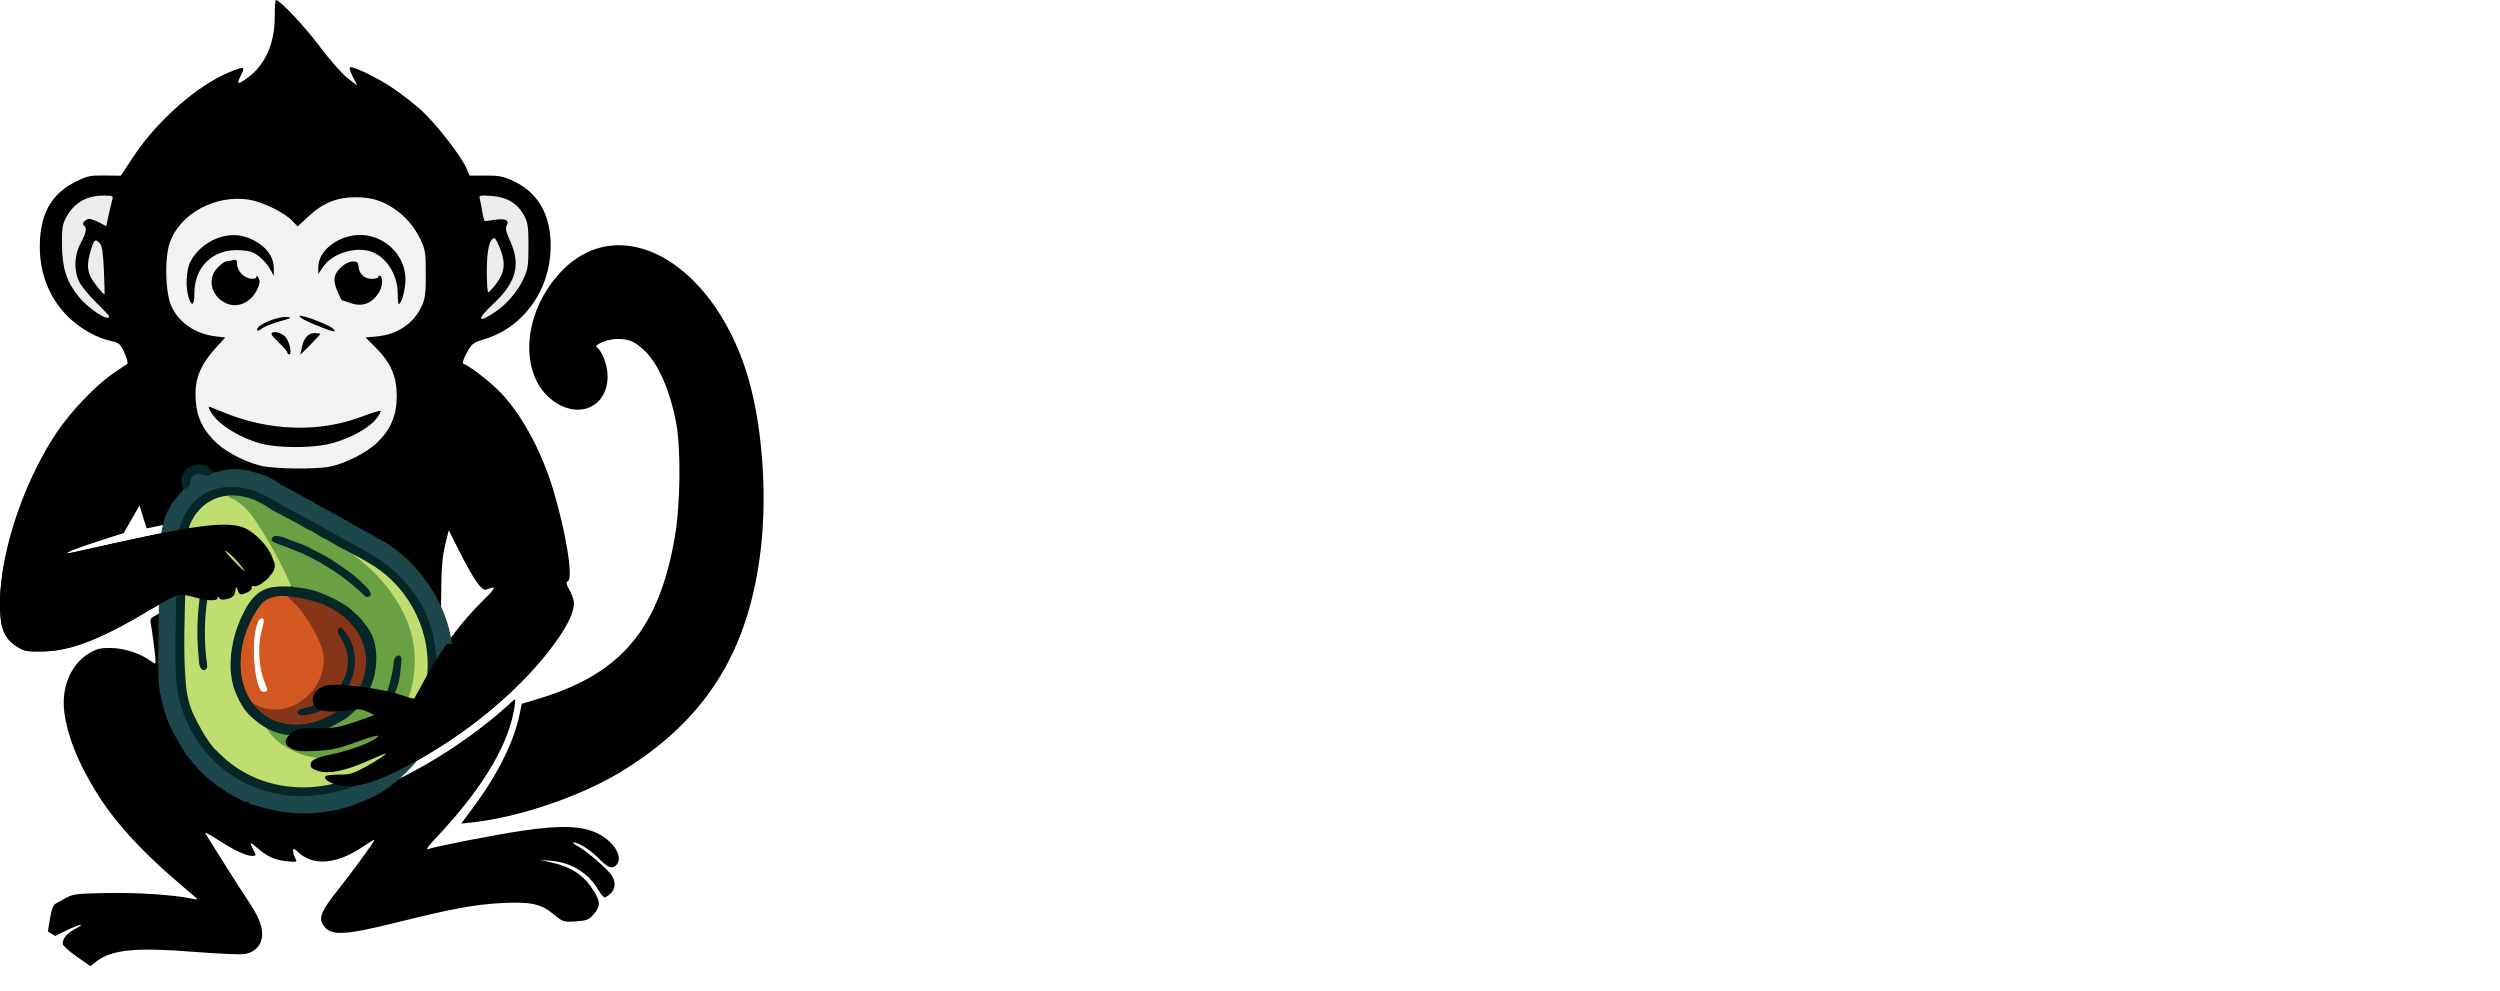
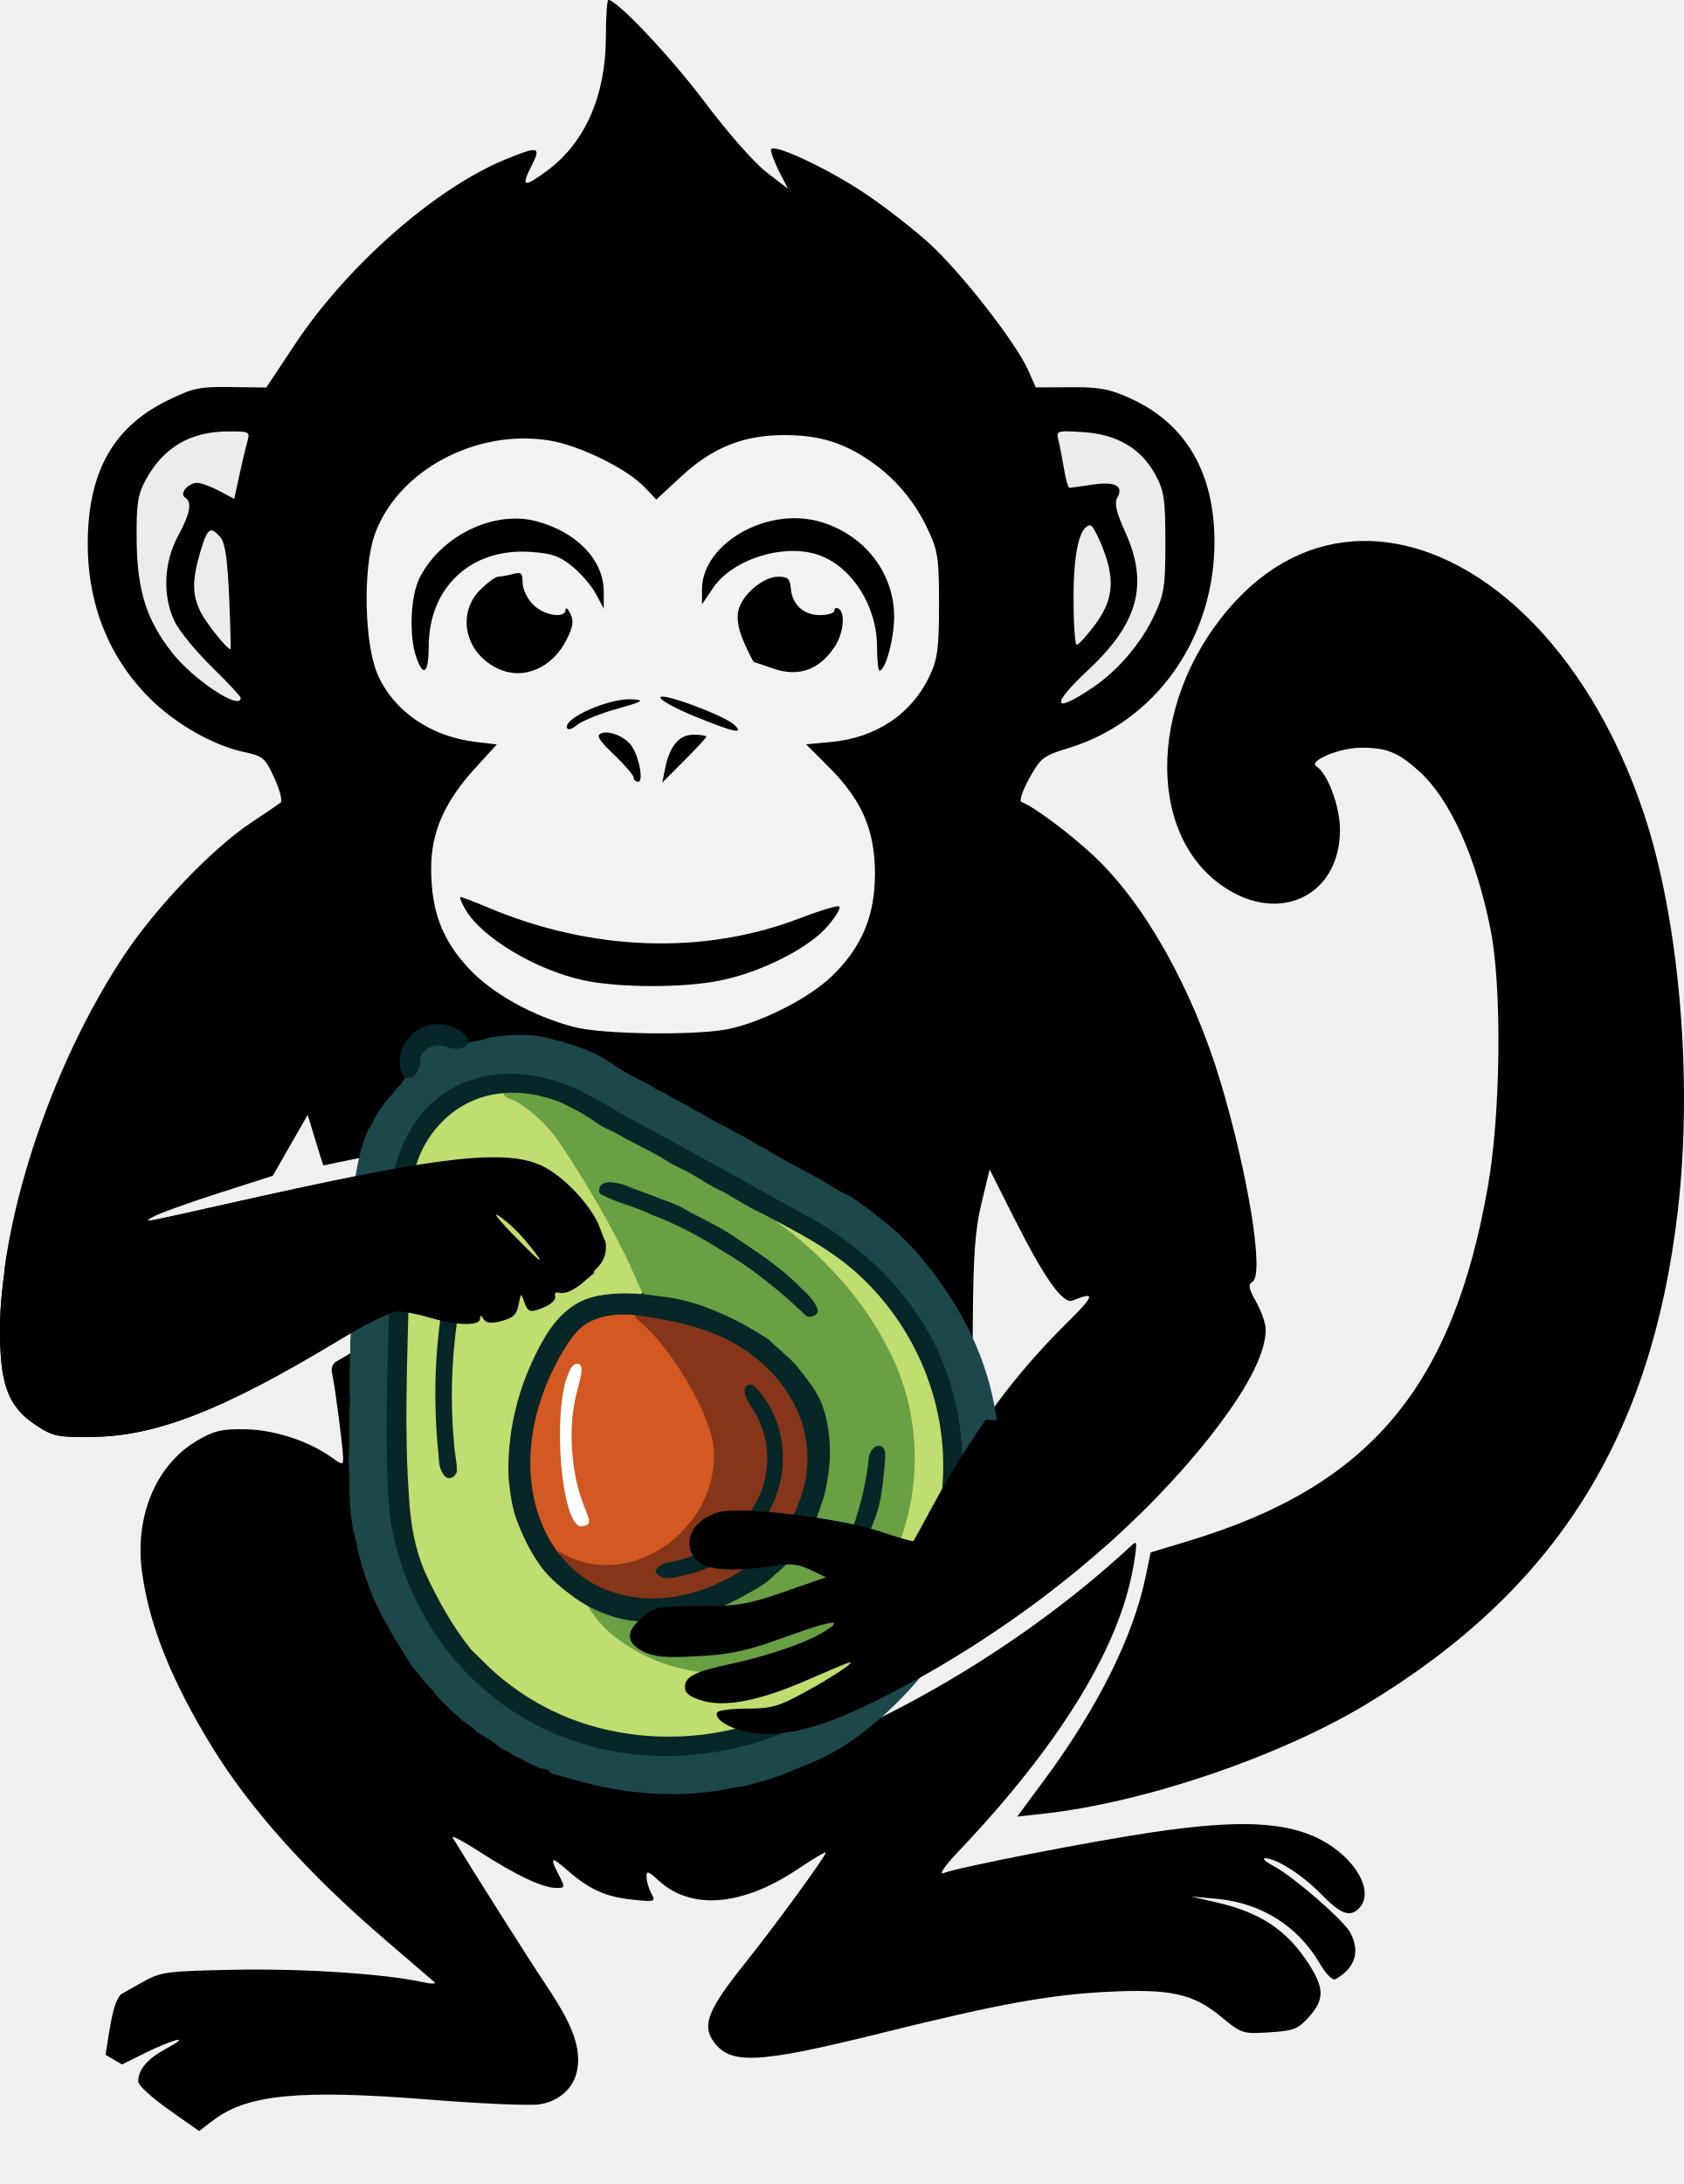
- <svg xmlns="http://www.w3.org/2000/svg" version="1.1" id="svg2" width="1290.949" height="511.297" viewBox="0 0 1290.949 511.297" xml:space="preserve">
+ <svg xmlns="http://www.w3.org/2000/svg" version="1.1" id="svg2" width="394.309" height="511.297" viewBox="0 0 394.309 511.297" xml:space="preserve">
  <defs id="defs6" />
  <g id="g8" transform="translate(1.641838e-7,-525.0907)">
-     <rect style="fill:#ffffff;fill-opacity:1;stroke:none;stroke-width:0.711;stroke-linecap:round;stroke-dasharray:none;stroke-opacity:1" id="rect58508" width="1553.499" height="633.051" x="-65.448" y="481.832" />
    <g id="g57307" transform="translate(-85.56232,288.4236)">
      <g id="g57287">
        <path style="fill:#f2f2f2;fill-opacity:1" d="m 269.43,338.518 c 7.975,0.036 13.615,1.756 19.856,6.049 5.907,4.064 10.44,9.436 13.543,16.053 2.349,5.008 2.602,6.709 2.602,17.545 0,10.062 -0.339,12.729 -2.09,16.512 -4.218,9.112 -12.583,14.741 -23.361,15.719 l -5.676,0.514 5.359,5.359 c 7.711,7.711 10.766,14.773 10.766,24.896 0,9.904 -3.051,17.197 -10.035,23.984 -5.263,5.115 -16.322,10.776 -24.264,12.42 -7.548,1.562 -29.533,1.27 -36.199,-0.48 -9.748,-2.56 -19.374,-7.959 -24.824,-13.922 -6.092,-6.666 -8.555,-13.266 -8.594,-23.037 -0.034,-8.639 3.096,-15.763 10.467,-23.828 l 4.902,-5.363 -4.975,-0.59 c -10.574,-1.252 -19.262,-7.267 -22.98,-15.91 -3.057,-7.106 -3.42,-24.622 -0.676,-32.492 5.222,-14.974 23.621,-24.951 40.889,-22.17 7.07,1.139 18.129,6.546 22.307,10.906 l 2.791,2.914 5.812,-5.381 c 7.395,-6.847 14.67,-9.74 24.381,-9.697 z" id="path51374" />
        <g id="g55762">
          <path style="fill:#ececec;fill-opacity:1" d="m 135.078,360.844 c 0.549,0.009 1.192,0.566 2.068,1.57 1.117,1.279 1.671,5.045 2.061,14 0.294,6.737 0.435,12.25 0.314,12.25 -0.788,0 -5.644,-6.054 -6.979,-8.699 -2.018,-4.002 -2.038,-7.513 -0.076,-14.119 1.042,-3.508 1.697,-5.017 2.611,-5.002 z" id="path51382" />
          <path style="fill:#ececec;fill-opacity:1" d="m 340.883,359.664 c 0.496,0 1.876,2.587 3.064,5.75 2.763,7.352 2.2,11.942 -2.178,17.754 -1.837,2.439 -3.677,4.448 -4.09,4.465 -0.412,0.017 -0.75,-4.94 -0.75,-11.018 0,-10.758 1.444,-16.951 3.953,-16.951 z" id="path51380" />
          <path style="fill:#ececec;fill-opacity:1" d="m 139.006,337.664 c 5.127,0 5.138,0.007 4.375,2.75 -0.421,1.512 -1.263,5.068 -1.869,7.9 l -1.102,5.15 -3.49,-1.857 c -1.92,-1.022 -4.224,-1.877 -5.119,-1.9 -2.14,-0.055 -4.353,2.542 -2.92,3.428 1.707,1.055 1.216,3.733 -1.652,9.037 -3.349,6.193 -3.654,14.021 -0.779,19.992 1.059,2.2 4.976,6.986 8.703,10.635 3.727,3.648 6.777,6.911 6.777,7.25 0,3.084 -10.957,-4.122 -16.035,-10.547 -6.027,-7.624 -8.226,-14.569 -8.342,-26.338 -0.083,-8.425 0.238,-10.63 2.041,-14 4.129,-7.718 10.513,-11.5 19.412,-11.5 z" id="path51372" />
          <path style="fill:#ececec;fill-opacity:1" d="m 335.592,337.643 c 0.891,0.018 2.086,0.09 3.672,0.191 7.928,0.505 13.581,3.88 16.895,10.082 1.982,3.71 2.272,5.707 2.272,15.748 0,10.335 -0.268,12.07 -2.637,17.121 -3.029,6.461 -8.461,12.837 -14.307,16.795 -9.514,6.442 -10.093,4.278 -1.096,-4.104 11.686,-10.886 14.159,-20.072 8.666,-32.188 -2.12,-4.676 -2.615,-6.79 -1.895,-8.076 1.578,-2.82 -0.477,-3.889 -5.908,-3.074 -2.654,0.398 -5.049,0.723 -5.324,0.713 -0.275,-0.006 -0.825,-1.964 -1.223,-4.35 -0.398,-2.386 -0.984,-5.404 -1.301,-6.707 -0.426,-1.752 -0.487,-2.206 2.186,-2.152 z" id="path51370" />
        </g>
      </g>
      <g id="g31103" transform="translate(-76.51029,-415.5676)">
        <path id="path1754" style="fill:#000000;fill-opacity:1" d="m 304.525,652.236 c -0.319,0 -0.578,3.938 -0.588,8.75 -0.015,13.617 -4.902,24.703 -13.76,31.217 -5.458,4.014 -6.176,3.828 -3.73,-0.967 2.419,-4.742 1.819,-4.906 -6.053,-1.668 -16.423,6.757 -37.026,24.859 -49.256,43.279 l -6.713,10.111 -8.26,-0.111 c -7.429,-0.1 -8.929,0.219 -14.904,3.16 -11.888,5.852 -17.747,15.362 -18.551,30.109 -0.85,15.606 4.114,29.282 14.344,39.512 6.02,6.021 14.855,11.086 22.012,12.621 4.612,0.989 5.069,1.373 7.248,6.123 1.279,2.788 1.944,5.377 1.479,5.752 -0.466,0.374 -3.543,2.465 -6.838,4.646 -9.051,5.991 -22.268,19.763 -29.748,31 -14.144,21.245 -24.829,49.751 -28.08,73.514 0.051,-0.016 0.092,-0.028 0.139,-0.043 -0.667,4.695 -1.16,9.277 -1.189,13.494 -2e-5,0.004 3e-5,0.008 0,0.012 0,10e-4 1e-5,0.003 0,0.004 -2e-5,0.003 2e-5,0.005 0,0.008 -0.023,3.376 0.079,6.229 0.346,8.686 6.5e-4,0.006 0.001,0.013 0.002,0.019 0.807,7.396 3.124,11.15 8.115,14.449 1.071,0.708 1.928,1.225 2.773,1.621 0.644,0.302 1.293,0.528 2.016,0.691 1.825,0.411 4.182,0.451 8.549,0.396 14.829,-0.185 30.515,-6.33 57.137,-22.385 6.707,-4.045 12.734,-7 14.271,-6.99 0.704,0.003 1.861,0.178 3.164,0.439 0.655,0.127 1.31,0.312 2.008,0.48 0.565,0.138 1.115,0.243 1.664,0.398 -0.002,0.005 -0.004,0.009 -0.006,0.014 0.244,0.069 0.505,0.112 0.74,0.184 6.044,1.833 11.584,1.947 11.605,0.238 0.012,-0.948 0.218,-0.931 0.852,0.068 0.615,0.97 1.732,1.084 4.234,0.436 2.677,-0.694 3.518,-1.504 3.955,-3.816 0.527,-2.791 0.592,-2.826 1.316,-0.688 0.872,2.572 1.525,2.71 5.119,1.072 1.422,-0.648 2.378,-1.722 2.123,-2.387 -0.288,-0.748 0.203,-1.034 1.297,-0.748 0.981,0.257 3.133,-0.694 4.859,-2.146 l 2.906,-2.447 0.154,-0.703 c 0,0 3.492,-2.529 2.521,-6.938 -0.219,-0.142 -0.562,-1.071 -1.223,-2.922 -1.855,-5.194 -8.681,-12.418 -13.949,-14.764 -2.122,-0.945 -4.81,-1.479 -8.143,-1.691 -0.883,-0.057 -1.778,-0.107 -2.773,-0.109 -0.233,-3.9e-4 -0.475,0.003 -0.715,0.006 -1.014,0.01 -2.127,0.064 -3.266,0.129 -1.97,0.117 -4.035,0.272 -6.453,0.566 -0.045,0.006 -0.08,0.008 -0.125,0.014 -8.778,1.077 -20.681,3.34 -36.611,6.799 -3.096,0.671 -5.656,1.182 -9.094,1.953 -28.363,6.364 -25.834,5.888 -23.5,4.42 1.1,-0.692 7.85,-3.138 15,-5.434 l 13,-4.174 4.088,-7.139 4.09,-7.139 1.818,6.008 c 0.976,3.224 1.778,5.73 1.865,5.857 2.462,-0.517 4.92,-1.051 7.389,-1.539 10.215,-1.952 20.481,-3.957 30.9,-4.348 3.06,-0.067 6.139,0.039 9.15,0.623 4.35,0.729 8.285,3.004 11.553,5.902 3.732,3.342 7.167,7.208 9.189,11.842 0.548,1 0.615,2.229 1.354,3.119 1.403,3.7 0.378,8.177 -2.404,10.979 0.051,0.683 -0.601,1.076 -1.008,1.543 -2.659,2.197 -5.241,4.852 -8.746,5.588 -0.682,1.01 -1.621,1.834 -2.674,2.441 -2.212,1.115 -4.68,2.343 -7.227,1.742 -0.917,0.824 -2.03,1.532 -3.227,1.941 -2.239,0.713 -4.682,1.388 -7.012,0.693 -1.791,0.683 -3.752,0.679 -5.635,0.506 -4.398,-0.227 -8.507,-1.989 -12.824,-2.656 -0.748,0.023 -1.483,0.106 -2.211,0.25 -0.657,0.264 -1.302,0.565 -1.947,0.838 -2.19,1.021 -4.135,2.143 -6.246,3.318 -1.881,1.111 -3.785,2.187 -5.67,3.295 -0.866,0.922 -0.881,1.682 -0.619,2.904 0.704,3.288 2.479,17.003 2.521,19.486 0.029,1.709 -0.138,1.699 -2.801,-0.197 -5.343,-3.805 -13.391,-6.404 -20.168,-6.514 -5.419,-0.088 -7.286,0.354 -11.219,2.666 -9.666,5.682 -14.717,17.832 -12.873,30.967 1.741,12.403 6.866,25.183 16.26,40.545 8.985,14.693 22.774,30.055 40.832,45.496 5.775,4.938 10.89,9.334 11.369,9.77 0.479,0.435 -0.871,0.411 -3,-0.055 -8.803,-1.924 -28.198,-3.179 -44.012,-2.848 -16.106,0.337 -17.069,0.471 -21.604,3.029 l -4.746,2.678 c -1.879,1.82 -2.542,7.131 -3.658,14.191 l 3.85,2.269 5.15,-2.557 c 6.894,-3.422 11.401,-4.49 5.434,-1.287 -4.657,2.499 -6.783,4.976 -6.783,7.894 0,0.824 3.207,3.758 7.127,6.519 l 7.127,5.021 3.328,-2.537 c 7.948,-6.062 20.28,-7.24 50.557,-4.826 12.299,0.98 23.997,1.474 25.998,1.096 5.509,-1.041 8.863,-4.945 8.863,-10.316 0,-4.779 -2.108,-9.606 -8,-18.324 -2.926,-4.329 -17.352,-27.121 -21.381,-33.779 -0.426,-0.704 2.411,0.782 6.305,3.301 8.4,5.434 14.719,8.427 17.852,8.457 2.199,0.021 2.224,-0.077 0.75,-2.928 -2.261,-4.372 -1.899,-4.585 1.988,-1.172 5.074,4.455 8.976,6.213 15.215,6.857 5.341,0.551 5.47,0.507 4.387,-1.518 -0.614,-1.147 -1.115,-2.876 -1.115,-3.84 0,-1.477 0.433,-1.351 2.75,0.799 7.649,7.096 19.663,6.136 32.713,-2.615 3.595,-2.411 6.537,-4.157 6.537,-3.879 0,0.855 -12.039,17.339 -19.213,26.309 -8.121,10.154 -9.706,13.959 -7.326,17.592 3.877,5.918 10.206,5.658 39.539,-1.617 27.545,-6.832 39.31,-8.974 53.084,-9.664 14.631,-0.733 19.927,0.438 26.49,5.861 4.772,3.943 5.042,4.03 11.289,3.633 5.696,-0.363 6.715,-0.76 9.268,-3.617 3.601,-4.031 3.61,-6.618 0.037,-12.252 -5.019,-7.915 -11.306,-12.152 -21.537,-14.518 l -6.131,-1.418 5.92,0.533 c 10.445,0.941 19.058,6.317 24.213,15.113 1.523,2.598 3.023,4.099 3.711,3.711 4.658,-2.631 5.858,-6.559 3.369,-11.035 -1.595,-2.869 -13.254,-12.977 -17.713,-15.357 -1.925,-1.028 -2.92,-1.888 -2.211,-1.912 2.557,-0.088 8.798,3.881 13.168,8.373 4.554,4.681 6.716,5.509 8.842,3.383 3.83,-3.83 -0.744,-11.929 -9.174,-16.24 -7.982,-4.082 -18.962,-4.558 -38.693,-1.674 -14.332,2.095 -45.6,8.193 -49.432,9.641 -1.125,0.425 0.447,-1.821 3.596,-5.135 22.798,-23.994 36.654,-46.087 40.514,-64.596 0.808,-3.878 1.237,-7.281 0.953,-7.564 -0.054,-0.054 -0.272,0.043 -0.492,0.143 -4.446,4.133 -9.056,8.09 -13.803,11.869 -13.46,10.67 -27.988,20 -43.293,27.797 -7.072,3.538 -14.386,6.873 -22.215,8.297 -5.763,1.023 -11.98,0.891 -17.318,-1.736 -2.256,-1.072 -4.501,-2.862 -4.943,-5.463 -2.015,-0.545 -4.087,-1.285 -5.635,-2.736 -1.985,-1.889 -2.411,-5.063 -1.166,-7.471 -2.58,-0.015 -5.212,-0.331 -7.586,-1.397 -2.686,-1.178 -5.332,-3.278 -5.877,-6.318 -0.557,-2.963 1.128,-5.818 3.254,-7.75 1.952,-1.95 4.36,-3.556 7.121,-4.027 6.585,-0.935 13.307,0.152 19.869,-1.049 -2.993,0.148 -6.036,0.055 -8.945,-0.725 -4.267,-0.908 -7.498,-5.046 -7.48,-9.385 -0.002,-4.107 2.759,-7.792 6.287,-9.686 3.396,-1.985 7.454,-2.063 11.273,-1.898 8.233,0.34 16.431,1.419 24.504,3.059 4.228,0.75 8.289,2.168 12.377,3.443 0.382,-0.691 0.759,-1.385 1.137,-2.078 3.699,-6.955 7.762,-13.71 12.113,-20.277 l 2.514,-4.176 0.15,-20.084 c 0.118,-15.91 0.543,-21.715 2.047,-27.936 l 1.897,-7.852 5.574,11.066 c 7.275,14.446 11.593,20.551 13.867,19.613 5.383,-2.22 5.175,-1.201 -0.998,4.889 -7.552,7.449 -13.795,14.821 -19.652,23.273 0.01,0.046 0.018,0.091 0.025,0.137 -4.116,5.933 -8.076,12.283 -12.107,19.74 -2.379,4.4 -4.431,8.13 -4.562,8.287 -0.01,0.01 -0.307,-0.096 -0.324,-0.094 -0.472,-0.032 -2.652,-0.685 -5.178,-1.488 -0.98,-0.306 -0.997,-0.233 -2.135,-0.615 -9.677,-3.248 -32.604,-6.005 -37.955,-4.564 -6.463,1.74 -8.975,7.793 -4.803,11.57 2.274,2.059 9.078,2.413 18.004,0.938 3.514,-0.581 5.478,-0.348 8.273,0.979 l 3.664,1.738 -9.689,3.375 c -8.568,2.984 -10.879,3.375 -19.947,3.375 -9.575,0 -10.46,0.173 -13.332,2.59 -3.972,3.342 -3.936,5.916 0.113,8.01 2.556,1.322 5.092,1.549 12.75,1.141 7.887,-0.42 11.529,-1.225 20.811,-4.596 11.032,-4.006 14.195,-4.315 8.26,-0.809 -4.08,2.41 -13.124,5.47 -21.326,7.215 -8.375,1.782 -10.684,2.959 -10.684,5.445 0,1.385 1.143,2.266 4.082,3.147 5.334,1.598 13.488,0 24.418,-4.774 4.4,-1.923 8.675,-3.729 9.5,-4.014 2.913,-1.006 -2.564,2.77 -9.703,6.689 -6.302,3.46 -8.015,3.955 -13.691,3.955 -3.568,0 -6.736,0.399 -7.037,0.887 -0.724,1.171 1.62,3.048 5.117,4.098 7.638,2.293 17.141,0.321 30.494,-6.119 0,-0.01 0,-0.012 0,-0.018 0.598,-0.288 1.091,-0.453 1.705,-0.76 13.488,-6.742 26.588,-14.893 38.623,-23.939 0.01,-0.01 0.016,-0.01 0.023,-0.016 0.271,-0.203 0.523,-0.421 0.793,-0.625 2.685,-2.036 5.331,-4.106 7.9,-6.225 1.203,-0.993 2.337,-2.022 3.512,-3.031 1.592,-1.367 3.209,-2.719 4.746,-4.113 1.624,-1.474 3.158,-2.985 4.717,-4.486 1.011,-0.973 2.067,-1.929 3.049,-2.912 1.629,-1.633 3.153,-3.296 4.697,-4.953 0.931,-0.999 1.92,-1.982 2.818,-2.988 13.188,-14.78 20.232,-26.46 20.232,-33.553 0,-1.368 -0.998,-4.263 -2.217,-6.432 -1.81,-3.22 -1.966,-4.098 -0.848,-4.789 2.758,-1.705 -1.058,-25.304 -7.607,-47.041 -6.495,-21.557 -17.717,-41.52 -29.576,-52.613 -5.7,-5.332 -14.308,-11.738 -16.963,-12.623 -0.567,-0.189 0.256,-2.655 1.842,-5.52 2.692,-4.862 3.266,-5.301 9.369,-7.17 20.272,-6.209 34,-25.67 34,-48.197 0,-16.163 -6.673,-27.63 -19.5,-33.514 -5.033,-2.308 -7.317,-2.744 -14.166,-2.705 l -8.166,0.045 -1.83,-4.102 c -2.867,-6.425 -15.689,-22.851 -23.105,-29.6 -3.704,-3.37 -10.448,-8.615 -14.988,-11.658 -8.665,-5.808 -21.527,-11.853 -22.053,-10.365 -0.17,0.48 0.649,2.751 1.82,5.047 l 2.131,4.176 -5.02,-3.85 c -2.828,-2.169 -9.128,-9.325 -14.432,-16.391 -7.947,-10.586 -20.569,-23.961 -22.613,-23.961 z m 107.584,100.979 c 0.891,0.018 2.086,0.09 3.672,0.191 7.928,0.505 13.581,3.88 16.895,10.082 1.982,3.71 2.272,5.707 2.272,15.748 0,10.335 -0.268,12.07 -2.637,17.121 -3.029,6.461 -8.461,12.837 -14.307,16.795 -9.514,6.442 -10.093,4.278 -1.096,-4.104 11.686,-10.886 14.159,-20.072 8.666,-32.188 -2.12,-4.676 -2.615,-6.79 -1.895,-8.076 1.578,-2.82 -0.477,-3.889 -5.908,-3.074 -2.654,0.398 -5.049,0.723 -5.324,0.713 -0.275,-0.006 -0.825,-1.964 -1.223,-4.35 -0.398,-2.386 -0.984,-5.404 -1.301,-6.707 -0.426,-1.752 -0.487,-2.206 2.186,-2.152 z m -196.586,0.021 c 5.127,0 5.138,0.007 4.375,2.75 -0.421,1.512 -1.263,5.068 -1.869,7.9 l -1.102,5.15 -3.49,-1.857 c -1.92,-1.022 -4.224,-1.877 -5.119,-1.9 -2.14,-0.055 -4.353,2.542 -2.92,3.428 1.707,1.055 1.216,3.733 -1.652,9.037 -3.349,6.193 -3.654,14.021 -0.779,19.992 1.059,2.2 4.976,6.986 8.703,10.635 3.727,3.648 6.777,6.911 6.777,7.25 0,3.084 -10.957,-4.122 -16.035,-10.547 -6.027,-7.624 -8.226,-14.569 -8.342,-26.338 -0.083,-8.425 0.238,-10.63 2.041,-14 4.129,-7.718 10.513,-11.5 19.412,-11.5 z m 130.424,0.854 c 7.975,0.036 13.615,1.756 19.856,6.049 5.907,4.064 10.44,9.436 13.543,16.053 2.349,5.008 2.602,6.709 2.602,17.545 0,10.062 -0.339,12.729 -2.09,16.512 -4.218,9.112 -12.583,14.741 -23.361,15.719 l -5.676,0.514 5.359,5.359 c 7.711,7.711 10.766,14.773 10.766,24.896 0,9.904 -3.051,17.197 -10.035,23.984 -5.263,5.115 -16.322,10.776 -24.264,12.42 -7.548,1.562 -29.533,1.27 -36.199,-0.48 -9.748,-2.56 -19.374,-7.959 -24.824,-13.922 -6.092,-6.666 -8.555,-13.266 -8.594,-23.037 -0.034,-8.639 3.096,-15.763 10.467,-23.828 l 4.902,-5.363 -4.975,-0.59 c -10.574,-1.252 -19.262,-7.267 -22.98,-15.91 -3.057,-7.106 -3.42,-24.622 -0.676,-32.492 5.222,-14.974 23.621,-24.951 40.889,-22.17 7.07,1.139 18.129,6.546 22.307,10.906 l 2.791,2.914 5.812,-5.381 c 7.395,-6.847 14.67,-9.74 24.381,-9.697 z m 2.904,19.475 c -11.089,-0.361 -22.395,7.452 -22.404,16.654 v 3.482 l 2.598,-3.824 c 4.693,-6.907 17.004,-10.625 25.086,-7.578 7.571,2.854 13.258,11.918 13.293,21.188 v 0 c 0.012,3.162 0.271,5.75 0.574,5.75 1.415,0 3.449,-7.517 3.439,-12.717 -0.017,-10.415 -7.31,-19.505 -17.877,-22.281 -1.542,-0.405 -3.121,-0.622 -4.705,-0.674 z m -65.055,0.102 c -9.057,-0.468 -19.007,5.161 -23.441,13.781 -2.165,4.209 -2.573,13.586 -0.811,18.641 h -0.004 c 1.686,4.836 2.9,3.756 2.924,-2.602 0.053,-13.76 9.89,-22.933 23.654,-22.057 5.1,0.325 6.927,0.945 9.932,3.377 2.025,1.639 4.517,4.537 5.537,6.439 l 1.855,3.459 v -3.984 c -0.007,-7.393 -6.345,-13.985 -15.838,-16.473 -1.239,-0.325 -2.515,-0.515 -3.809,-0.582 z m 133.603,1.57 c 0.496,0 1.876,2.587 3.064,5.75 2.763,7.352 2.2,11.942 -2.178,17.754 -1.837,2.439 -3.677,4.448 -4.09,4.465 -0.412,0.017 -0.75,-4.94 -0.75,-11.018 0,-10.758 1.444,-16.951 3.953,-16.951 z m -205.805,1.18 c 0.549,0.009 1.192,0.566 2.068,1.57 1.117,1.279 1.671,5.045 2.061,14 0.294,6.737 0.435,12.25 0.314,12.25 -0.788,0 -5.644,-6.054 -6.979,-8.699 -2.018,-4.002 -2.038,-7.513 -0.076,-14.119 1.042,-3.508 1.697,-5.017 2.611,-5.002 z m 271.334,2.477 c -11.237,-0.357 -22.162,4.039 -31.393,13.906 -20.343,21.747 -21.715,54.498 -2.812,67.131 13.24,8.848 27.288,1.749 27.1,-13.693 -0.066,-5.416 -2.926,-12.983 -5.51,-14.58 -2,-1.236 5.298,-4.332 10.316,-4.377 6.055,-0.054 8.804,1.047 13.75,5.516 7.247,6.547 13.345,20.087 16.727,37.131 2.669,13.453 2.377,42.708 -0.596,59.811 -8.196,47.161 -27.668,70.359 -69.791,83.143 l -9.225,2.801 -1.137,5.527 c -2.913,14.158 -11.248,30.869 -23.924,47.965 l -6.189,8.346 6.35,-0.705 c 23.5,-2.608 55.098,-13.342 75.434,-25.625 44.239,-26.722 66.704,-62.296 72.902,-115.445 3.583,-30.726 0.38,-68.155 -7.973,-93.156 -13.07,-39.124 -39.308,-62.909 -64.029,-63.693 z m -199.572,7.498 c -0.301,0.009 -0.68,0.088 -1.16,0.217 -1.238,0.332 -2.779,0.605 -3.424,0.615 -0.645,0.007 -2.558,1.399 -4.25,3.092 -5.677,5.677 -3.488,15.033 4.338,18.539 5.928,2.656 12.61,-0.279 15.953,-7.008 1.442,-2.903 1.629,-4.258 0.818,-5.936 -0.578,-1.196 -1.082,-1.611 -1.119,-0.924 -0.116,2.146 -5.042,1.369 -7.613,-1.203 -1.377,-1.377 -2.453,-3.624 -2.453,-5.117 0,-1.704 -0.187,-2.301 -1.09,-2.275 z m 60.947,0.846 c -3.53,0 -8.54,4.274 -9.354,7.979 -0.426,1.941 0.035,4.453 1.371,7.473 1.107,2.502 2.15,4.554 2.318,4.564 0.168,0.008 2.107,0.652 4.307,1.432 6.089,2.157 10.95,0.449 14.637,-5.143 2.003,-3.038 2.471,-7.811 0.863,-8.805 -0.55,-0.34 -1,-0.141 -1,0.441 0,0.583 -1.506,1.059 -3.346,1.059 -3.895,0 -6.548,-2.442 -6.869,-6.324 -0.181,-2.186 -0.717,-2.676 -2.928,-2.676 z m -27.234,28.084 c -0.242,0.016 -0.375,0.084 -0.373,0.215 0.009,0.628 3.627,2.607 8.037,4.398 9.275,3.767 11.564,4.269 9.346,2.051 -1.999,-1.999 -14.668,-6.817 -17.01,-6.664 z m -7.811,0.617 c -5.172,0.107 -14.455,4.166 -14.455,6.422 0,0.903 0.958,0.766 2.271,-0.324 1.249,-1.037 5.605,-2.802 9.678,-3.922 5.926,-1.629 6.524,-2.062 2.994,-2.174 -0.158,-0.005 -0.321,-0.005 -0.488,-0.002 z m -5.561,7.791 c -0.299,0.023 -0.579,0.08 -0.828,0.176 -1.265,0.485 -0.641,1.53 2.988,5.008 2.522,2.417 4.588,4.828 4.588,5.359 0,0.531 0.484,0.965 1.078,0.965 1.236,0 0.305,-5.411 -1.402,-8.145 -1.061,-1.699 -3.486,-3.074 -5.475,-3.332 -0.331,-0.043 -0.65,-0.054 -0.949,-0.031 z m 20.77,0.508 c -3.377,0 -5.601,2.642 -6.652,7.9 l -0.658,3.293 5.145,-5.145 c 2.829,-2.829 5.145,-5.347 5.145,-5.596 0,-0.249 -1.341,-0.453 -2.979,-0.453 z m -54.549,38 c -0.323,0 0.213,1.356 1.191,3.012 3.859,6.532 16.437,14.052 27.533,16.461 8.406,1.825 23.667,1.837 32.303,0.023 9.705,-2.038 20.558,-7.578 24.992,-12.758 1.98,-2.314 3.136,-4.362 2.568,-4.551 -0.568,-0.189 -4.612,1.037 -8.988,2.725 -22.564,8.701 -48.732,7.833 -73.106,-2.426 -3.249,-1.367 -6.171,-2.486 -6.494,-2.486 z m 8.336,74.369 c 0.054,-0.061 0.279,0.043 0.691,0.334 2.854,2.015 5.496,4.701 8.42,8.562 2.479,3.275 0.592,1.712 -5.42,-4.49 -2.475,-2.553 -3.853,-4.223 -3.691,-4.406 z" />
        <g id="g23972" transform="matrix(0.9506167,-0.5488388,0.5488388,0.9506167,108.6918,868.3104)">
          <path style="fill:#1c484b;fill-opacity:1;stroke-width:0.353" d="m 102.41,265.964 c -4.097,-0.641 -8.288,-0.872 -12.248,-2.191 -1.516,-0.282 -2.961,-0.741 -4.366,-1.378 -11.231,-3.49 -21.158,-10.411 -29.244,-18.855 -1.162,-1.154 -2.322,-2.311 -3.408,-3.537 0.168,-1.178 -1.432,-1.676 -1.924,-2.622 -0.728,-1.137 -1.481,-2.238 -2.172,-3.385 -0.93,-0.965 -1.153,-2.336 -2.079,-3.307 -0.619,-0.938 -0.839,-2.069 -1.405,-3.045 -0.466,-1.048 -1.128,-2.001 -1.643,-3.012 -0.221,-1.519 -1.118,-2.761 -1.575,-4.158 -0.44,-1.33 -0.971,-2.627 -1.231,-4.009 -0.38,-1.405 -0.866,-2.812 -0.872,-4.284 -0.582,-1.613 -0.736,-3.329 -0.971,-5.01 -0.5,-1.896 -0.308,-3.869 -0.443,-5.807 -0.17,-5.084 -0.217,-10.209 0.685,-15.235 0.502,-2.943 1.167,-5.869 2.117,-8.699 0.609,-1.555 0.861,-3.227 1.535,-4.764 1.163,-2.91 2.581,-5.714 4.234,-8.376 0.956,-1.81 1.831,-3.667 2.972,-5.374 1.864,-2.915 3.455,-5.993 5.355,-8.886 1.671,-3.156 3.477,-6.242 5.419,-9.239 0.694,-1.344 1.505,-2.631 2.469,-3.795 1.366,-2.51 2.709,-5.036 4.314,-7.406 1.772,-2.596 3.127,-5.467 5.078,-7.941 0.556,-1.134 1.028,-2.305 1.716,-3.372 1.725,-3.155 3.449,-6.354 5.868,-9.045 2.258,-2.741 4.671,-5.4 7.551,-7.504 1.685,-0.634 2.965,-2.013 4.678,-2.607 1.729,-0.853 3.612,-1.283 5.366,-2.071 1.287,-0.116 2.165,-1.125 3.33,-1.517 1.098,1.196 2.562,-0.366 3.003,-1.43 1.775,-2.433 6.106,-2.227 7.505,0.487 0.764,1.392 2.401,1.41 3.737,1.759 1.575,0.538 3.145,1.136 4.789,1.404 1.746,0.773 3.543,1.436 5.188,2.417 2.326,1.268 4.486,2.85 6.295,4.792 2.641,2.555 5.122,5.328 7.03,8.479 1.196,2.139 2.126,4.428 3.494,6.467 0.81,1.341 1.671,2.649 2.517,3.967 0.421,1.396 1.6,2.296 2.175,3.643 0.96,1.978 2.474,3.638 3.323,5.675 0.946,0.951 1.231,2.334 2.066,3.37 0.77,1.259 1.558,2.495 2.351,3.728 0.616,1.266 1.544,2.337 2.17,3.603 0.853,1.182 1.229,2.585 2.26,3.672 0.898,2.035 2.217,3.838 3.273,5.788 1.029,1.641 2.1,3.253 3.052,4.942 1.123,1.849 2.134,3.768 3.203,5.644 1.604,2.033 2.425,4.515 3.493,6.842 1.848,4.322 3.366,8.807 4.129,13.456 2.15,11.719 1.774,24.068 -2.251,35.355 -2.502,7.188 -6.273,13.903 -10.9,19.932 -1.106,1.698 -2.729,2.963 -4.093,4.439 -3.366,3.381 -6.805,6.748 -10.847,9.325 -9.871,6.577 -21.233,10.931 -32.983,12.57 -4.334,0.569 -8.746,0.688 -13.086,0.107 z m 13.935,-9.197 c 5.405,-0.805 10.731,-2.2 15.828,-4.164 1.364,-0.921 2.893,-1.455 4.385,-2.1 2.146,-1.134 4.179,-2.471 6.279,-3.683 2.824,-1.945 5.407,-4.219 7.954,-6.508 9.659,-9.042 16.14,-21.427 17.939,-34.546 1.719,-12.296 -0.729,-25.055 -6.531,-36.003 -0.98,-1.919 -2.115,-3.755 -3.378,-5.498 -2.537,-4.496 -5.214,-8.913 -7.838,-13.36 -5.084,-8.549 -10.244,-17.053 -15.484,-25.508 -2.02,-3.258 -3.603,-6.787 -5.955,-9.834 -3.834,-5.177 -9.177,-9.54 -15.554,-11.025 -5.425,-1.282 -11.236,-0.489 -16.247,1.898 -1.845,0.744 -3.661,1.633 -5.146,2.977 -4.365,3.118 -7.278,7.781 -9.826,12.403 -3.644,6.88 -8.054,13.312 -11.984,20.026 -4.051,6.711 -8.137,13.401 -12.042,20.198 -2.707,4.387 -5.598,8.712 -7.459,13.55 -5.493,13.5 -5.39,29.033 -0.267,42.628 4.269,11.48 12.079,21.686 22.313,28.469 10.055,6.82 22.156,10.624 34.32,10.58 2.904,0.013 5.809,-0.162 8.693,-0.503 z" id="path8042" />
          <path id="path8038" style="fill:#d35821;fill-opacity:1;stroke-width:0.353" d="m 108.272,160.428 c -4.586,0.202 -8.775,2.497 -12.418,5.131 -5.913,4.39 -10.812,10.123 -14.373,16.561 -2.577,4.779 -4.532,10.162 -4.135,15.669 0.186,3.418 2.548,6.233 5.078,8.319 6.154,5.048 14.915,6.81 22.488,4.263 5.989,-1.974 10.805,-6.743 13.388,-12.433 2.704,-5.784 3.278,-12.355 2.53,-18.641 -0.409,-3.874 -0.212,-7.961 -1.299,-11.721 -0.599,-2.16 -2.439,-3.925 -4.405,-5.027 -1.967,-1.221 -4.181,-2.21 -6.545,-2.122 -0.103,0.003 -0.206,-0.005 -0.309,0.001 z m -6.92,7.102 c 0.665,0.13 0.277,1.051 0.058,1.427 -0.847,1.365 -2.29,2.206 -3.316,3.426 -4.962,5.292 -8.437,11.937 -10.161,18.973 -0.561,2.049 -0.629,4.191 -1.118,6.248 -0.688,0.155 -1.801,-0.005 -1.906,-0.893 -0.331,-2.102 0.419,-4.188 1.001,-6.181 1.209,-3.609 2.926,-7.283 4.818,-10.697 2.205,-3.875 4.603,-7.743 7.9,-10.793 0.794,-0.641 1.653,-1.457 2.725,-1.512 z" />
          <path id="path8044" style="fill:#863519;fill-opacity:1;stroke-width:0.353" d="m 117.953,164.436 c -0.738,0.124 -0.467,1.046 -0.241,1.524 1.791,4.899 2.289,10.192 2.445,15.342 0.077,4.591 -0.166,9.321 -1.321,13.722 -0.791,2.984 -2.504,5.533 -4.545,7.793 -6.048,6.527 -15.847,9.159 -24.311,6.622 -4.679,-1.356 -8.796,-4.522 -11.252,-8.738 -0.385,-0.645 -0.903,-1.194 -1.353,-1.792 0.187,5.734 2.723,11.271 6.704,15.366 5.175,5.432 12.451,8.556 19.85,9.356 7.271,0.904 15.002,0.027 21.38,-3.784 5.907,-3.433 10.206,-9.411 11.7,-16.066 1.855,-7.843 0.103,-16.213 -3.772,-23.177 -3.548,-6.418 -8.761,-11.835 -14.726,-16.051 -0.17,-0.071 -0.372,-0.189 -0.559,-0.117 z m 13.033,25.545 c 0.78,0.207 0.765,1.235 0.924,1.885 0.726,4.97 -0.082,10.207 -2.645,14.561 -3.492,6.133 -9.976,10.201 -16.844,11.451 -3.169,0.642 -6.425,0.577 -9.554,0.146 -2.478,-0.356 -5.039,-0.887 -7.202,-1.955 -0.535,-0.337 -1.401,-0.686 -1.393,-1.412 0.266,-1.018 1.539,-0.703 2.284,-0.523 2.776,0.906 5.651,1.709 8.599,1.904 6.599,0.566 13.56,-1.422 18.384,-6.075 4.185,-3.94 6.404,-9.719 6.301,-15.432 0.066,-1.437 -0.192,-2.961 0.321,-4.333 0.166,-0.264 0.559,-0.221 0.826,-0.216 z" />
          <path id="path8046" style="fill:#c0dd6f;fill-opacity:1;stroke-width:0.353" d="m 106.525,107.25 c -4.492,-0.088 -8.588,2.173 -12.188,4.637 -2.345,1.658 -4.307,3.835 -5.889,6.223 -1.347,2.203 -2.841,4.341 -3.771,6.767 -1.22,2.615 -3.118,4.822 -4.512,7.337 -2.688,4.525 -5.295,9.1 -8.186,13.5 -1.736,2.903 -3.345,5.888 -5.257,8.68 -1.202,2.321 -2.577,4.544 -3.976,6.749 -2.38,3.99 -4.912,7.899 -7.046,12.029 -0.968,2.34 -1.931,4.689 -2.764,7.08 -1.91,6.159 -2.584,12.643 -2.602,19.071 0.017,3.224 0.413,6.438 1.079,9.589 0.434,3.148 1.478,6.172 2.527,9.158 1.121,2.899 2.446,5.73 4.161,8.328 4.876,8.263 12.006,15.127 20.298,19.923 3.561,2.181 7.436,3.803 11.399,5.094 2.914,0.905 5.87,1.715 8.905,2.084 3.969,0.561 7.99,1.026 12.001,0.704 4.453,-0.228 8.941,-0.707 13.183,-2.153 3.24,-0.939 6.574,-1.755 9.496,-3.505 1.628,-0.887 3.353,-1.584 5.019,-2.387 2.11,-1.384 4.191,-2.824 6.179,-4.379 3.252,-2.595 6.316,-5.447 8.911,-8.708 4.473,-5.255 7.438,-11.589 9.862,-17.998 0.764,-2.268 1.259,-4.616 1.841,-6.932 1.53,-10.041 1.122,-20.574 -2.505,-30.142 -0.869,-2.295 -1.777,-4.586 -2.987,-6.724 -0.676,-1.434 -1.41,-2.846 -2.372,-4.111 -1.098,-1.739 -3.094,-4.29 -4.139,-6.062 -1.126,-0.554 -0.579,1.812 -0.156,2.59 0.456,0.756 0.874,1.512 1.126,2.383 3.923,10.578 6.383,21.882 5.708,33.212 -0.637,11.094 -5.149,22.049 -13.01,29.977 -6.566,6.887 -15.161,12.054 -24.6,13.706 -10.321,1.828 -21.423,-0.183 -30.119,-6.143 -7.189,-4.848 -12.372,-12.769 -13.395,-21.434 -0.189,-1.958 -1.203,-3.683 -2.194,-5.33 -1.59,-3.186 -2.454,-6.683 -3.048,-10.177 -0.59,-4.202 0.214,-8.442 1.293,-12.496 0.883,-3.103 2.284,-6.042 4.013,-8.758 0.987,-2.015 2.202,-3.914 3.677,-5.607 2.255,-2.822 4.785,-5.43 7.641,-7.648 1.356,-1.211 2.777,-2.356 4.37,-3.243 2.154,-1.325 4.228,-2.79 6.45,-3.999 3.548,-1.752 7.766,-2.281 11.588,-1.176 2.499,0.801 4.635,2.372 6.833,3.753 0.645,0.816 1.983,0.805 2.585,-0.052 0.709,-0.801 0.432,-1.91 0.632,-2.871 1.498,-13.486 1.531,-27.271 -1.361,-40.58 -0.647,-2.697 -1.532,-5.424 -3.269,-7.632 -1.789,-1.634 -4.342,-1.662 -6.575,-2.204 -1.608,-0.224 -3.237,-0.169 -4.855,-0.121 z m -13.973,26.484 c 0.828,0.886 0.212,2.193 -0.489,2.949 -3.789,4.257 -7.826,8.353 -10.909,13.177 -1.711,2.23 -3.497,4.433 -4.773,6.952 -1.617,2.554 -3.127,5.176 -4.466,7.887 -1.074,2.056 -1.999,4.188 -2.906,6.319 -0.626,1.09 -0.487,2.723 -1.754,3.363 -0.912,0.441 -1.892,-0.465 -1.868,-1.395 -0.147,-1.014 0.536,-1.817 1.012,-2.627 0.83,-1.647 1.319,-3.451 2.3,-5.026 0.877,-1.597 1.881,-3.17 2.289,-4.969 1.579,-2.056 2.571,-4.487 4.093,-6.581 2.565,-4.124 5.584,-7.939 8.491,-11.821 2.518,-3.202 5.444,-6.155 8.979,-8.228 z" />
          <path id="path8048" style="fill:#68a043;fill-opacity:1;stroke-width:0.353" d="m 117.357,109.025 c -0.707,0.454 -0.429,1.413 0.028,1.944 0.514,0.63 1.067,1.23 1.387,1.992 1.102,2.307 2.085,4.692 2.608,7.204 0.694,3.037 0.835,6.159 0.95,9.261 0.374,8.361 0.351,16.75 -0.3,25.097 -0.212,2.212 -0.564,4.411 -0.654,6.633 0.297,1.701 1.977,2.523 3.209,3.49 6.431,5.29 11.647,12.131 14.694,19.905 1.258,3.273 2.236,6.689 2.559,10.191 0.556,6.848 -1.473,13.846 -5.467,19.419 -0.991,1.264 -1.838,2.65 -3.041,3.734 -2.102,2.017 -4.57,3.597 -7.063,5.082 -2.236,1.222 -4.646,2.104 -7.075,2.857 -3.895,1.205 -7.995,1.48 -12.049,1.531 -3.263,0.025 -6.536,-0.313 -9.693,-1.158 -1.933,-0.485 -3.838,-1.106 -5.622,-2.001 -1.775,-0.762 -3.53,-1.589 -5.123,-2.691 -3.14,-2.052 -5.801,-4.793 -7.878,-7.909 -0.22,-0.473 -1.169,-1.227 -0.959,-0.185 0.084,3.998 1.231,7.939 3.165,11.431 4.738,9.314 13.7,16.309 23.836,18.791 9.901,2.574 20.735,1.1 29.674,-3.841 15.047,-8.028 25.28,-24.253 26.186,-41.267 0.841,-12.582 -2.013,-25.227 -7.193,-36.661 -4.018,-8.801 -9.571,-16.763 -14.453,-25.084 -1.426,-2.109 -2.623,-4.36 -3.995,-6.503 -2.251,-3.724 -4.447,-7.483 -6.699,-11.207 -1.777,-2.702 -3.661,-5.428 -6.221,-7.448 -1.506,-0.907 -3.03,-1.799 -4.617,-2.555 l -0.095,-0.028 z m 8.496,28.25 c 2.348,0.985 3.587,3.349 5.343,5.047 6.42,7.516 11.331,16.178 15.633,25.039 2.221,4.696 4.319,9.545 5.082,14.722 -0.172,1.145 -1.793,0.982 -2.348,0.234 -0.694,-0.936 -0.538,-2.179 -0.99,-3.217 -2.118,-7.287 -5.565,-14.098 -9.224,-20.716 -2.068,-3.656 -4.459,-7.121 -7.048,-10.424 -1.969,-2.781 -4.229,-5.335 -6.509,-7.86 -0.426,-0.671 -1.504,-1.328 -1.108,-2.217 0.215,-0.412 0.699,-0.703 1.169,-0.606 z m 22.111,77.684 c 0.757,0.231 0.84,1.168 0.527,1.781 -0.371,0.833 -1.008,1.506 -1.485,2.279 -2.065,2.911 -4.56,5.479 -7.126,7.948 -1.135,1.081 -2.215,2.242 -3.485,3.165 -1.666,1.161 -3.085,2.66 -4.884,3.633 -2.402,1.55 -4.864,3.072 -7.589,3.987 -0.807,0.117 -1.331,-0.785 -1.013,-1.477 0.21,-0.856 1.139,-0.986 1.757,-1.427 3.529,-2.081 7.099,-4.146 10.227,-6.816 1.663,-1.414 3.146,-3.023 4.709,-4.544 1.509,-1.53 2.973,-3.106 4.343,-4.762 1.448,-0.876 1.431,-3.1 3.111,-3.705 0.289,-0.107 0.607,-0.097 0.908,-0.06 z" />
          <path id="path8050" style="fill:#062627;fill-opacity:1;stroke-width:0.353" d="m 107.756,88.637 c -3.5,0.123 -7.015,2.77 -7.424,6.369 -0.199,1.282 1.392,2.185 2.464,1.565 1.199,-0.369 1.977,-1.429 2.577,-2.459 1.766,-1.774 5.055,-1.053 6.262,1.031 0.967,1.059 2.531,1.979 3.976,1.453 0.95,-0.648 0.581,-1.904 0.189,-2.765 -1.199,-3.225 -4.63,-5.375 -8.044,-5.193 z m -1.094,14.471 c -7.122,0.318 -13.739,4.12 -18.423,9.365 -2.395,2.593 -4.218,5.635 -5.89,8.713 -6.709,11.73 -14.102,23.052 -20.903,34.727 -3.497,5.971 -6.976,11.975 -9.962,18.224 -3.715,8.443 -5.195,17.782 -4.834,26.973 0.659,14.411 6.842,28.538 17.174,38.639 10.38,10.233 24.418,16.446 38.846,18.044 8.607,0.988 17.38,-0.283 25.527,-3.143 12.108,-4.265 23.171,-11.943 30.65,-22.459 7.894,-10.966 12.082,-24.704 10.95,-38.224 -0.835,-10.793 -4.637,-21.245 -10.418,-30.363 -7.421,-12.318 -14.707,-24.721 -22.323,-36.925 -3.108,-5.289 -5.92,-10.898 -10.39,-15.207 -5.25,-5.205 -12.497,-8.731 -20.006,-8.363 z m 1.461,4.314 c 5.837,-0.034 11.446,2.658 15.568,6.7 1.749,1.629 3.295,3.523 4.508,5.645 1.317,1.913 2.305,4.023 3.311,6.104 0.973,1.519 2.092,2.948 2.911,4.561 1.551,2.377 3.036,4.8 4.547,7.2 1.056,1.966 2.131,3.931 3.472,5.72 1.612,2.626 2.887,5.459 4.727,7.943 1.524,2.573 2.828,5.281 4.603,7.699 4.483,7.242 9.322,14.397 11.696,22.665 3.935,13.103 2.848,27.583 -3.081,39.918 -3.22,6.689 -7.796,12.661 -13.374,17.596 -5.617,4.99 -12.43,8.968 -19.54,11.467 -5.68,1.983 -11.747,3.085 -17.813,3.284 -8.568,0.223 -17.184,-1.601 -24.969,-5.043 -10.504,-4.646 -19.839,-12.324 -25.877,-22.196 -2.121,-3.463 -3.778,-7.004 -5.114,-10.869 -0.797,-2.33 -1.354,-4.728 -2.049,-7.089 -0.973,-6.403 -0.834,-12.933 -0.236,-19.349 0.651,-5.348 2.526,-10.403 4.942,-15.201 6.197,-12.833 13.889,-24.843 21.281,-37.013 3.196,-5.1 6.495,-10.145 9.266,-15.495 2.623,-4.745 6.229,-9.15 11.119,-11.675 3.102,-1.637 6.59,-2.549 10.101,-2.573 z M 91.938,133.689 c -0.761,0.134 -1.372,0.76 -2.017,1.174 -3.009,2.295 -5.25,5.394 -7.667,8.266 -6.328,7.939 -11.587,16.711 -15.742,25.97 -0.795,1.552 -1.718,3.36 -1.12,5.138 0.59,1.143 2.436,0.829 2.865,-0.303 0.924,-1.65 1.397,-3.506 2.288,-5.175 4.312,-9.349 10.024,-18.193 16.729,-26.003 1.701,-2.005 3.52,-3.874 5.316,-5.82 0.654,-0.714 1.309,-1.961 0.545,-2.811 -0.323,-0.291 -0.76,-0.454 -1.195,-0.436 z m 33.486,3.109 c -0.849,0.112 -1.781,1.207 -1.045,1.98 2.039,3.235 4.969,5.788 7.047,8.995 3.66,4.386 6.661,9.359 9.328,14.429 2.98,5.209 5.203,10.819 7.109,16.499 0.473,1.412 0.891,2.841 1.316,4.269 0.66,0.769 2.22,1.129 2.744,0.033 0.486,-2.177 -0.343,-4.38 -0.931,-6.46 -1.531,-5.905 -4.449,-11.305 -7.079,-16.768 -1.843,-3.55 -4.237,-6.77 -6.222,-10.237 -1.156,-1.831 -2.689,-3.389 -3.999,-5.109 -1.482,-1.805 -3.015,-3.574 -4.419,-5.44 -1.137,-0.93 -2.214,-2.312 -3.848,-2.191 z m -17.787,19.342 c -4.856,0.182 -9.215,2.676 -13.122,5.359 -7.265,4.933 -13.376,11.602 -17.523,19.348 -1.466,3.186 -2.845,6.471 -3.267,9.982 -0.499,3.423 -0.662,6.92 -0.282,10.364 0.444,3.111 1.575,6.083 2.832,8.948 1.814,3.995 4.549,7.589 7.985,10.325 2.263,1.572 4.587,3.093 7.138,4.164 5.446,2.33 11.394,3.352 17.303,3.31 2.35,0.078 4.744,0.088 7.015,-0.598 3.212,-0.505 6.348,-1.498 9.198,-3.076 5.367,-2.917 9.915,-7.273 13.273,-12.359 2.367,-3.716 4.147,-7.91 4.601,-12.321 0.16,-2.966 -0.385,-5.912 -0.786,-8.837 -0.581,-2.527 -1.61,-4.931 -2.276,-7.43 -2.069,-4.148 -4.486,-8.13 -7.404,-11.738 -2.212,-2.917 -4.845,-5.497 -7.779,-7.682 -4.1,-3.242 -8.59,-6.28 -13.746,-7.496 -1.037,-0.213 -2.101,-0.292 -3.159,-0.262 z m 0.586,4.732 c 4.433,0.116 8.373,2.581 11.644,5.383 5.962,4.742 11.635,10.271 14.796,17.322 1.889,4.106 2.959,8.738 2.892,13.282 -0.031,6.012 -2.266,12.109 -6.361,16.592 -5.279,5.884 -13.033,9.53 -20.964,9.583 -3.393,0.109 -6.767,-0.102 -10.032,-0.769 -7.353,-1.489 -14.411,-5.573 -18.52,-11.97 -2.895,-4.516 -4.121,-9.993 -3.739,-15.364 0.597,-8.496 4.869,-16.395 10.715,-22.45 3.881,-4.012 8.47,-7.329 13.422,-9.892 1.931,-0.918 3.961,-1.798 6.146,-1.717 z m 22.408,28.605 c -1.242,0.46 -1.268,2.008 -1.347,3.119 -0.006,1.716 0.225,3.439 -0.068,5.145 -0.282,2.402 -1.116,4.987 -2.374,7.174 -1.903,3.41 -4.864,6.193 -8.398,7.928 -5.924,2.984 -12.956,3.179 -19.283,1.481 -1.517,-0.529 -3.245,-1.365 -4.818,-0.573 -0.729,0.532 -0.078,1.49 0.326,2.028 1.243,1.384 3.216,1.58 4.875,2.185 9.694,3.04 21.064,-0.096 27.674,-7.85 4.559,-5.303 6.717,-12.84 4.895,-19.677 -0.153,-0.64 -0.833,-1.128 -1.482,-0.961 z m 17.381,24.947 c -1.5,0.006 -2.494,1.295 -3.228,2.441 -4.938,6.459 -11.041,11.939 -18.031,16.096 -1.434,1.163 -3.655,1.385 -4.523,3.201 -0.686,0.957 0.332,2.291 1.429,2.092 1.625,-0.162 2.954,-1.234 4.404,-1.89 4.36,-2.356 8.243,-5.47 12.034,-8.634 3.312,-2.568 5.618,-6.138 8.033,-9.504 0.578,-0.93 1.615,-2.054 1.012,-3.206 -0.242,-0.377 -0.68,-0.613 -1.129,-0.596 z" />
          <path id="path22990" style="fill:#ffffff;fill-opacity:1;stroke:none;stroke-width:1.189;stroke-linecap:round;stroke-opacity:1" d="m 101.02,167.165 c -0.78,0.036 -1.394,0.58 -1.991,1.022 -1.59,1.207 -2.875,2.758 -4.084,4.334 -2.223,2.955 -4.121,6.143 -5.809,9.43 -1.517,2.996 -2.89,6.078 -3.889,9.289 -0.434,1.465 -0.838,2.965 -0.863,4.503 0.005,0.701 0.108,1.502 0.685,1.976 0.421,0.298 0.961,0.398 1.469,0.376 0.421,-0.036 0.681,-0.43 0.768,-0.809 0.261,-1.038 0.387,-2.104 0.568,-3.158 0.443,-2.925 1.269,-5.786 2.409,-8.515 1.274,-3.027 2.778,-5.972 4.671,-8.662 1.179,-1.675 2.54,-3.281 3.983,-4.762 0.994,-1.031 2.078,-1.996 2.884,-3.19 0.254,-0.394 0.503,-0.912 0.264,-1.369 -0.198,-0.386 -0.666,-0.492 -1.066,-0.465 z" />
        </g>
        <path id="path25450" style="fill:#000000;fill-opacity:1" d="m 275.011,923.224 c -10.426,0.451 -26.618,3.415 -53.564,9.461 -22.335,5.011 -25.405,5.735 -24.607,5.119 l -0.137,0.039 -32.906,7.502 c -1.018,6.1 -1.684,12.003 -1.721,17.391 -0.092,13.574 1.808,18.778 8.463,23.178 3.942,2.606 4.966,2.814 13.338,2.709 14.829,-0.185 30.515,-6.33 57.137,-22.385 6.707,-4.045 12.734,-7 14.271,-6.99 1.464,0.006 4.87,0.681 7.57,1.5 6.044,1.833 11.584,1.947 11.605,0.238 0.012,-0.948 0.218,-0.931 0.852,0.068 0.615,0.97 1.732,1.084 4.234,0.436 2.677,-0.694 3.518,-1.504 3.955,-3.816 0.527,-2.791 0.592,-2.826 1.316,-0.688 0.872,2.572 1.525,2.71 5.119,1.072 1.422,-0.648 2.378,-1.722 2.123,-2.387 -0.288,-0.748 0.203,-1.034 1.297,-0.748 0.981,0.257 3.133,-0.694 4.859,-2.146 l 2.906,-2.447 0.154,-0.703 c 0,0 3.492,-2.529 2.521,-6.938 -0.219,-0.142 -0.562,-1.071 -1.223,-2.922 -1.855,-5.194 -8.681,-12.418 -13.949,-14.764 -3.18,-1.415 -7.36,-2.05 -13.615,-1.779 z m 3.244,13.365 c 0.054,-0.061 0.279,0.043 0.691,0.334 2.854,2.015 5.496,4.701 8.42,8.562 2.479,3.275 0.592,1.712 -5.42,-4.49 -2.475,-2.553 -3.853,-4.223 -3.691,-4.406 z m 114.619,48.023 c -4.21,6.041 -8.251,12.508 -12.367,20.123 -2.379,4.4 -4.431,8.13 -4.562,8.287 -0.131,0.158 -3.568,-0.831 -7.637,-2.197 -9.677,-3.248 -32.604,-6.005 -37.955,-4.564 -6.463,1.74 -8.975,7.793 -4.803,11.57 2.274,2.059 9.078,2.413 18.004,0.938 3.514,-0.581 5.478,-0.348 8.273,0.979 l 3.664,1.738 -9.689,3.375 c -8.568,2.984 -10.879,3.375 -19.947,3.375 -9.575,0 -10.46,0.173 -13.332,2.59 -3.972,3.342 -3.936,5.916 0.113,8.01 2.556,1.322 5.092,1.549 12.75,1.141 7.887,-0.42 11.529,-1.225 20.811,-4.596 11.032,-4.006 14.195,-4.315 8.26,-0.809 -4.08,2.41 -13.124,5.47 -21.326,7.215 -8.375,1.782 -10.684,2.959 -10.684,5.445 0,1.385 1.143,2.266 4.082,3.147 5.334,1.598 13.488,0 24.418,-4.774 4.4,-1.923 8.675,-3.729 9.5,-4.014 2.913,-1.006 -2.564,2.77 -9.703,6.689 -6.302,3.46 -8.015,3.955 -13.691,3.955 -3.568,0 -6.736,0.399 -7.037,0.887 -0.724,1.171 1.62,3.048 5.117,4.098 7.981,2.396 17.875,0.281 32.203,-6.881 26.992,-13.492 52.439,-32.623 70.879,-53.289 3.099,-3.473 5.792,-6.74 8.201,-9.852 z" />
      </g>
    </g>
  </g>
</svg>
